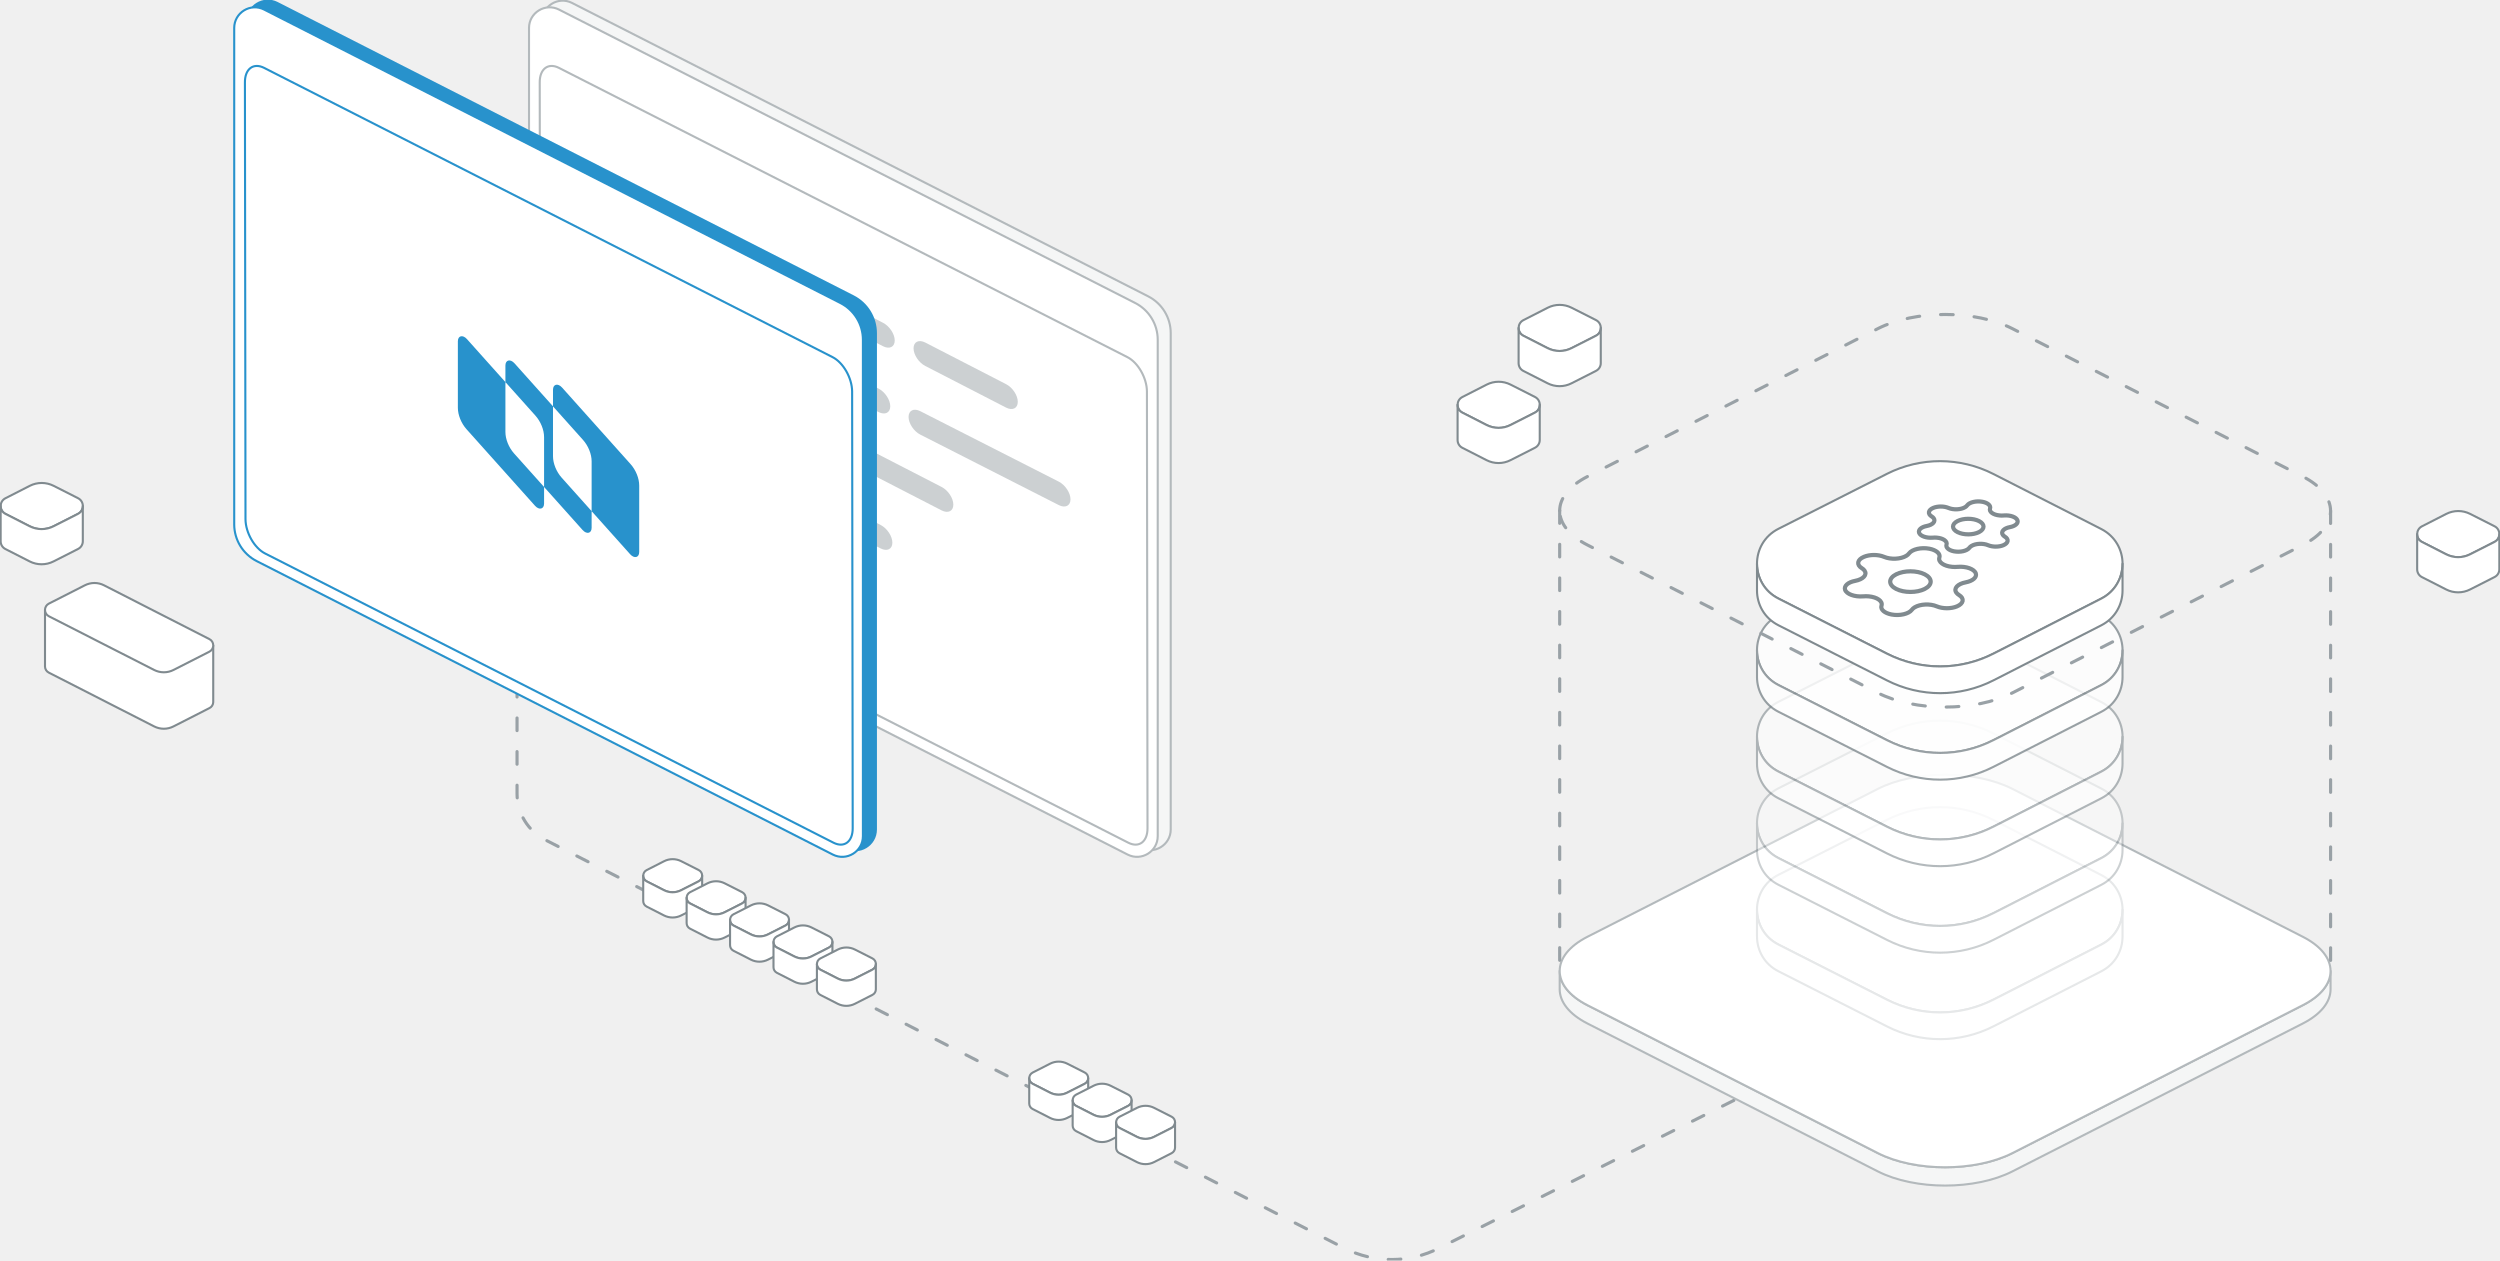
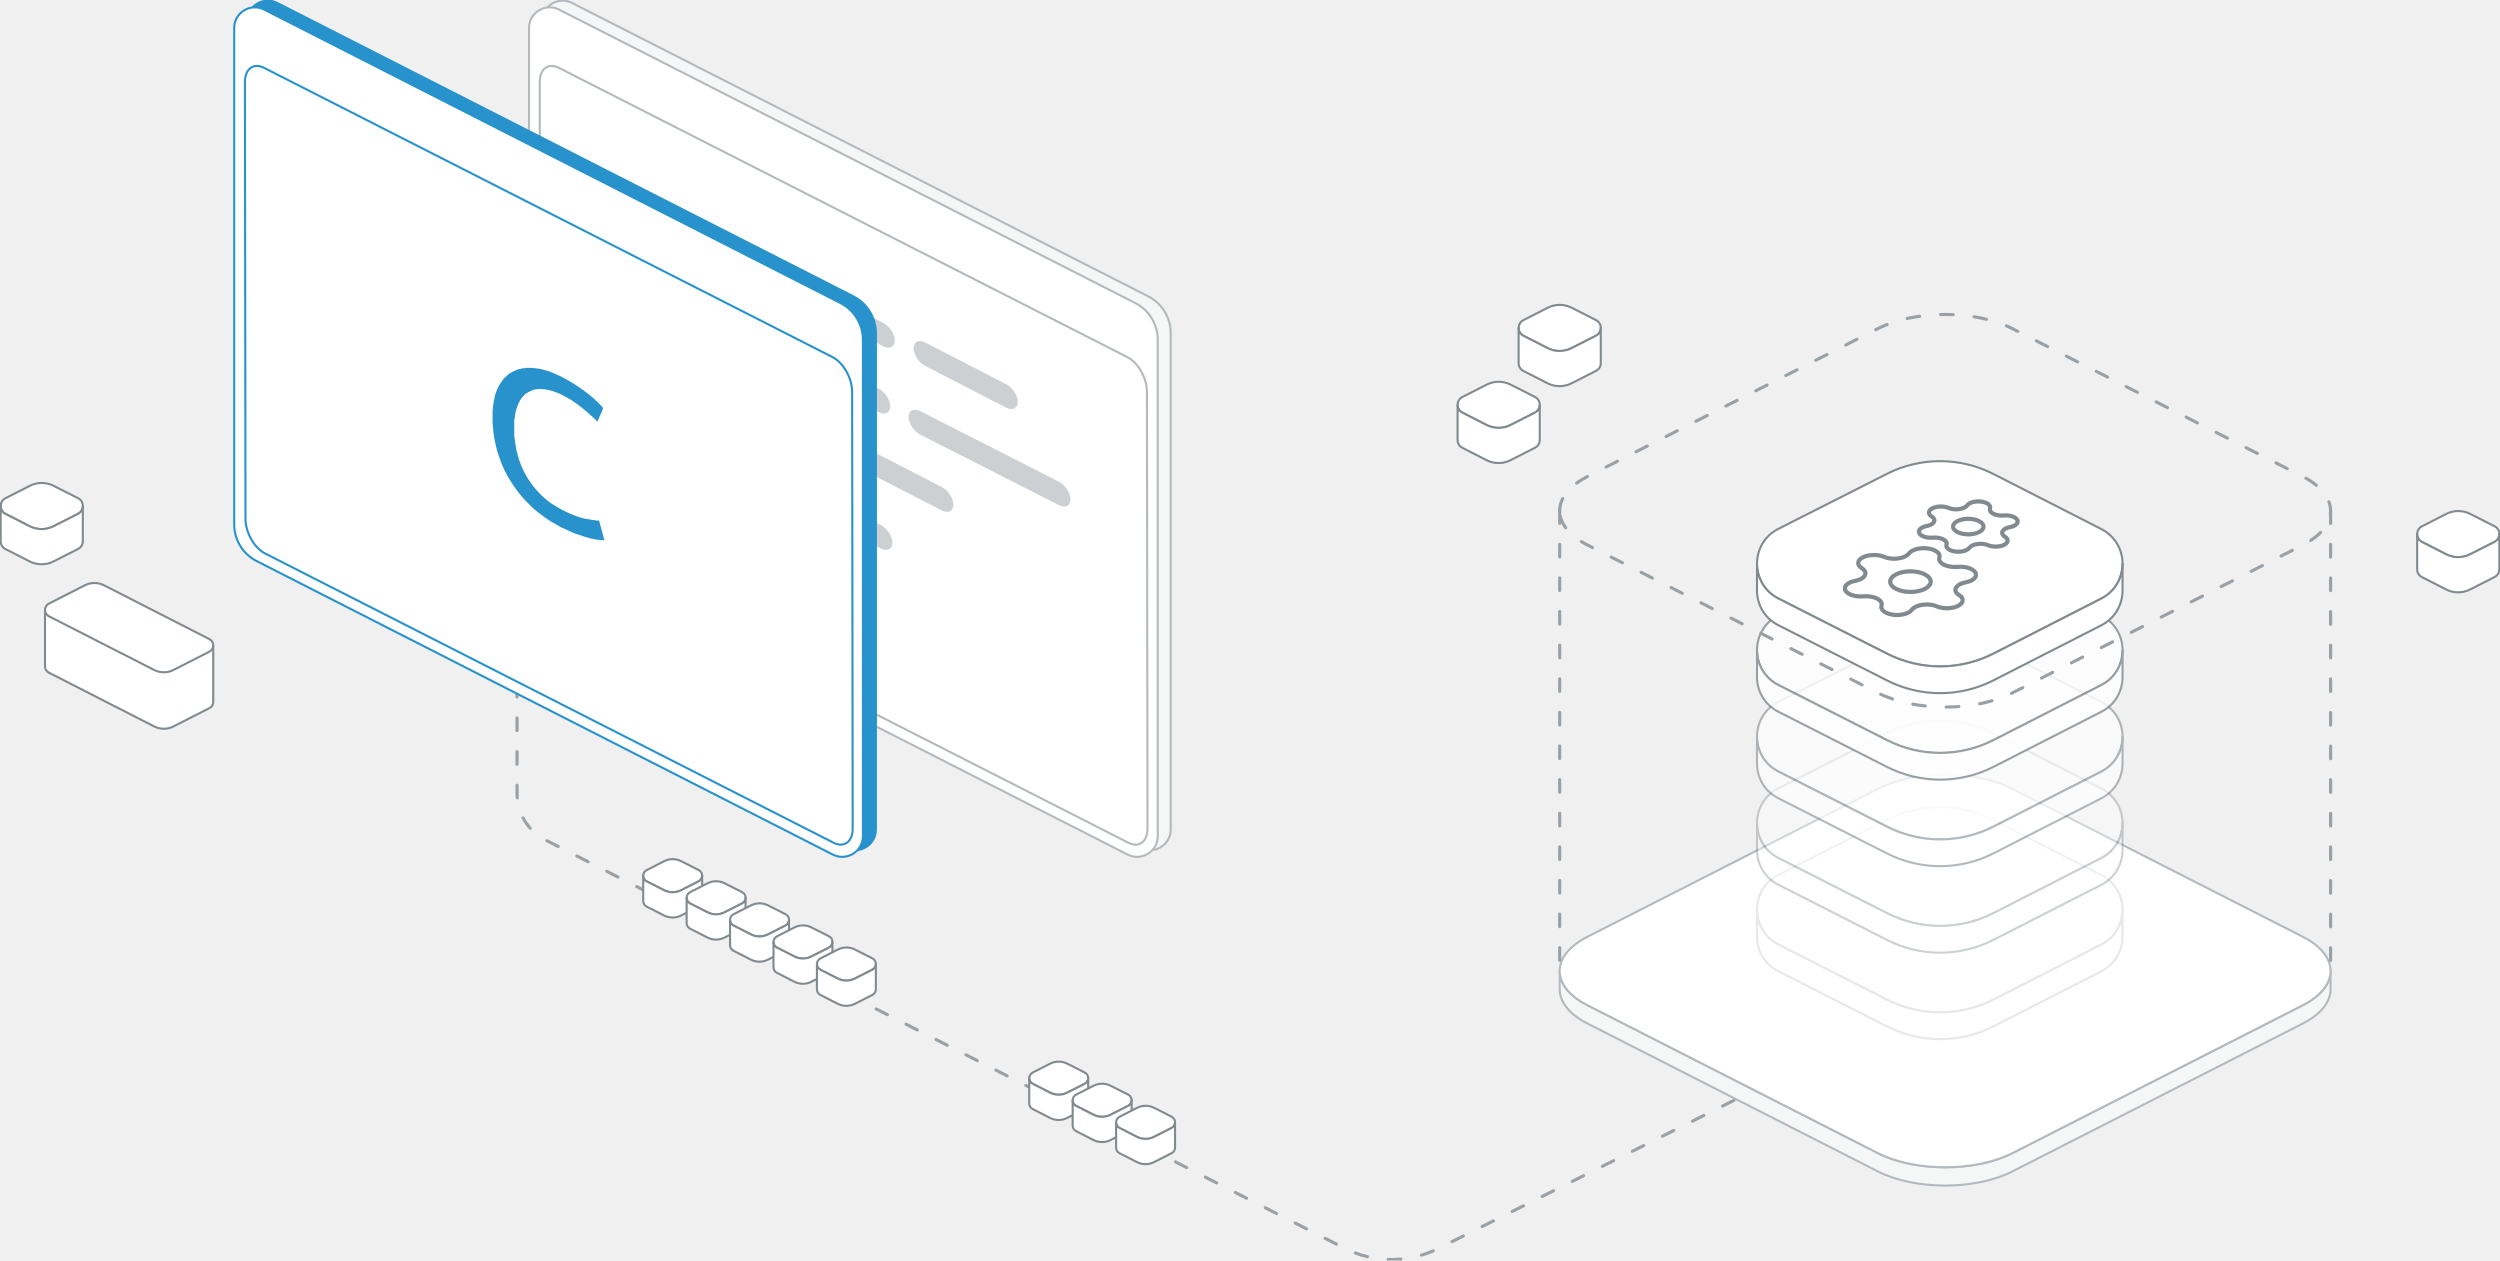
<svg xmlns="http://www.w3.org/2000/svg" width="595" height="300" viewBox="0 0 595 300" fill="none">
  <g clip-path="url(#clip0_1005_112043)">
    <path d="M412.653 261.898L342.506 297.05C335.439 300.668 327.06 300.68 319.981 297.074L129.812 199.907C125.666 197.798 123.055 193.536 123.055 188.885V106.099" stroke="#99A1A6" stroke-width="0.75" stroke-linecap="round" stroke-linejoin="round" stroke-dasharray="3 5 3 5" />
    <path d="M136.141 0.699L273.261 70.526C276.553 72.203 278.632 75.586 278.632 79.285V197.427C278.626 201.095 274.746 203.47 271.472 201.806L134.365 131.966C131.073 130.29 129 126.907 129 123.208V5.078C129 1.41 132.88 -0.965 136.147 0.699H136.141Z" fill="#F5F6F6" stroke="#B3B9BC" stroke-width="0.5" stroke-linecap="round" stroke-linejoin="round" />
    <path d="M133.047 2.282L270.167 72.11C273.459 73.786 275.538 77.17 275.538 80.868V199.01C275.532 202.678 271.652 205.054 268.379 203.39L131.271 133.55C127.979 131.874 125.906 128.49 125.906 124.791V6.662C125.906 2.994 129.786 0.619 133.053 2.282H133.047Z" fill="white" stroke="#B3B9BC" stroke-width="0.5" stroke-linecap="round" stroke-linejoin="round" />
    <path d="M268.545 200.569L133.251 131.725C130.708 130.432 128.622 126.783 128.591 123.573L128.455 19.614C128.431 16.41 130.466 14.857 133.016 16.15L268.31 84.994C270.853 86.287 272.939 89.936 272.97 93.147L273.106 197.105C273.131 200.309 271.095 201.862 268.545 200.569Z" fill="white" stroke="#B3B9BC" stroke-width="0.5" stroke-linecap="round" stroke-linejoin="round" />
    <path d="M180.304 67.013L161.078 57.11C159.537 56.325 158.287 54.438 158.287 52.898C158.287 51.358 159.537 50.745 161.078 51.531L180.304 61.434C181.845 62.219 183.095 64.106 183.095 65.646C183.095 67.186 181.845 67.799 180.304 67.013Z" fill="#CCD0D2" />
    <path d="M210.156 82.402L190.929 72.499C189.389 71.714 188.139 69.827 188.139 68.287C188.139 66.747 189.389 66.135 190.929 66.92L210.156 76.823C211.696 77.609 212.946 79.495 212.946 81.035C212.946 82.576 211.696 83.188 210.156 82.402Z" fill="#CCD0D2" />
    <path d="M239.443 97.006L220.217 87.103C218.676 86.318 217.426 84.431 217.426 82.891C217.426 81.351 218.676 80.739 220.217 81.524L239.443 91.427C240.983 92.213 242.233 94.099 242.233 95.639C242.233 97.179 240.983 97.792 239.443 97.006Z" fill="#CCD0D2" />
    <path d="M180.304 115.921L161.078 106.018C159.537 105.233 158.287 103.346 158.287 101.806C158.287 100.266 159.537 99.654 161.078 100.439L180.304 110.342C181.845 111.128 183.095 113.014 183.095 114.554C183.095 116.095 181.845 116.707 180.304 115.921Z" fill="#CCD0D2" />
    <path d="M209.591 130.525L190.365 120.622C188.824 119.837 187.574 117.95 187.574 116.41C187.574 114.87 188.824 114.257 190.365 115.043L209.591 124.946C211.132 125.731 212.382 127.618 212.382 129.158C212.382 130.698 211.132 131.311 209.591 130.525Z" fill="#CCD0D2" />
    <path d="M179.804 83.46L160.578 73.557C159.037 72.772 157.787 70.885 157.787 69.345C157.787 67.805 159.037 67.192 160.578 67.978L179.804 77.881C181.345 78.666 182.595 80.553 182.595 82.093C182.595 83.633 181.345 84.246 179.804 83.46Z" fill="#CCD0D2" />
    <path d="M209.091 98.064L189.865 88.161C188.324 87.376 187.074 85.489 187.074 83.949C187.074 82.409 188.324 81.796 189.865 82.582L209.091 92.485C210.632 93.27 211.882 95.157 211.882 96.697C211.882 98.237 210.632 98.85 209.091 98.064Z" fill="#CCD0D2" />
    <path d="M224.103 121.476L204.877 111.573C203.336 110.787 202.086 108.901 202.086 107.361C202.086 105.821 203.336 105.208 204.877 105.994L224.103 115.897C225.644 116.682 226.894 118.569 226.894 120.109C226.894 121.649 225.644 122.261 224.103 121.476Z" fill="#CCD0D2" />
    <path d="M194.035 138.17L161.078 121.402C159.537 120.616 158.287 118.73 158.287 117.189C158.287 115.649 159.537 115.037 161.078 115.822L194.035 132.591C195.576 133.377 196.826 135.263 196.826 136.803C196.826 138.344 195.576 138.956 194.035 138.17Z" fill="#CCD0D2" />
    <path d="M150.992 51.976L147.799 50.349C147.168 50.028 146.66 49.261 146.66 48.63V45.438C146.66 44.807 147.174 44.56 147.799 44.875L150.992 46.502C151.623 46.824 152.13 47.591 152.13 48.222V51.413C152.13 52.044 151.617 52.292 150.992 51.976Z" fill="#CCD0D2" />
    <path d="M150.992 67.947L147.799 66.32C147.168 65.999 146.66 65.232 146.66 64.601V61.409C146.66 60.778 147.174 60.531 147.799 60.846L150.992 62.473C151.623 62.795 152.13 63.562 152.13 64.192V67.384C152.13 68.015 151.617 68.263 150.992 67.947Z" fill="#CCD0D2" />
    <path d="M150.992 84.141L147.799 82.514C147.168 82.192 146.66 81.425 146.66 80.794V77.603C146.66 76.972 147.174 76.724 147.799 77.04L150.992 78.666C151.623 78.988 152.13 79.755 152.13 80.386V83.578C152.13 84.209 151.617 84.456 150.992 84.141Z" fill="#CCD0D2" />
    <path d="M150.992 116.274L147.799 114.647C147.168 114.325 146.66 113.558 146.66 112.928V109.736C146.66 109.105 147.174 108.858 147.799 109.173L150.992 110.8C151.623 111.121 152.13 111.888 152.13 112.519V115.711C152.13 116.342 151.617 116.589 150.992 116.274Z" fill="#CCD0D2" />
    <path d="M251.986 120.208L219.029 103.439C217.488 102.654 216.238 100.767 216.238 99.227C216.238 97.687 217.488 97.074 219.029 97.86L251.986 114.629C253.527 115.414 254.777 117.301 254.777 118.841C254.777 120.381 253.527 120.993 251.986 120.208Z" fill="#CCD0D2" />
    <path d="M194.035 105.963L161.078 89.194C159.537 88.409 158.287 86.522 158.287 84.982C158.287 83.442 159.537 82.829 161.078 83.615L194.035 100.384C195.576 101.169 196.826 103.056 196.826 104.596C196.826 106.136 195.576 106.748 194.035 105.963Z" fill="#CCD0D2" />
    <path d="M150.992 100.192L147.799 98.565C147.168 98.243 146.66 97.476 146.66 96.845V93.654C146.66 93.023 147.174 92.775 147.799 93.091L150.992 94.718C151.623 95.039 152.13 95.806 152.13 96.437V99.629C152.13 100.26 151.617 100.507 150.992 100.192Z" fill="#CCD0D2" />
    <path d="M65.971 0.699L203.091 70.526C206.383 72.203 208.462 75.586 208.462 79.285V197.427C208.456 201.095 204.576 203.47 201.302 201.806L64.195 131.966C60.903 130.29 58.83 126.907 58.83 123.208V5.078C58.83 1.41 62.71 -0.965 65.977 0.699H65.971Z" fill="#2892CC" stroke="#2892CC" stroke-width="0.5" stroke-linecap="round" stroke-linejoin="round" />
    <path d="M62.883 2.282L200.003 72.11C203.295 73.786 205.374 77.17 205.374 80.868V199.01C205.368 202.678 201.488 205.054 198.214 203.39L61.107 133.55C57.815 131.874 55.742 128.49 55.742 124.791V6.662C55.742 2.994 59.622 0.619 62.889 2.282H62.883Z" fill="white" stroke="#2892CC" stroke-width="0.5" stroke-linecap="round" stroke-linejoin="round" />
    <path d="M198.381 200.569L63.087 131.725C60.544 130.432 58.458 126.783 58.427 123.573L58.291 19.614C58.267 16.41 60.302 14.857 62.852 16.15L198.146 84.994C200.689 86.287 202.775 89.936 202.806 93.147L202.942 197.105C202.966 200.309 200.931 201.862 198.381 200.569Z" fill="white" stroke="#2892CC" stroke-width="0.5" stroke-linecap="round" stroke-linejoin="round" />
    <path d="M153.084 208.425C153.084 208.957 153.356 209.482 153.901 209.761L157.168 211.425L158.041 211.87C159.328 212.526 160.844 212.526 162.131 211.87L163.016 211.418L166.295 209.754C166.84 209.476 167.118 208.95 167.118 208.418C167.118 207.886 166.846 207.355 166.295 207.076L162.131 204.967C160.844 204.317 159.328 204.317 158.047 204.973L153.907 207.082C153.362 207.361 153.09 207.893 153.09 208.418L153.084 208.425Z" fill="white" stroke="#808A8F" stroke-width="0.5" stroke-linecap="round" stroke-linejoin="round" />
    <path d="M153.084 208.425V214.431C153.084 214.963 153.357 215.488 153.901 215.767L158.035 217.876C159.322 218.532 160.838 218.532 162.125 217.876L166.289 215.761C166.834 215.482 167.112 214.956 167.112 214.424V208.418C167.112 208.944 166.834 209.476 166.289 209.754L163.01 211.418L162.125 211.87C160.838 212.526 159.322 212.526 158.035 211.87L157.162 211.425L153.895 209.761C153.35 209.482 153.078 208.95 153.078 208.425H153.084Z" fill="white" stroke="#808A8F" stroke-width="0.5" stroke-linecap="round" stroke-linejoin="round" />
    <path d="M163.418 213.682C163.418 214.214 163.69 214.74 164.235 215.018L167.502 216.682L168.375 217.128C169.662 217.783 171.178 217.783 172.465 217.128L173.35 216.676L176.629 215.012C177.174 214.734 177.452 214.208 177.452 213.676C177.452 213.144 177.18 212.612 176.629 212.334L172.465 210.225C171.178 209.575 169.662 209.575 168.381 210.231L164.241 212.34C163.696 212.618 163.424 213.15 163.424 213.676L163.418 213.682Z" fill="white" stroke="#808A8F" stroke-width="0.5" stroke-linecap="round" stroke-linejoin="round" />
    <path d="M163.418 213.682V219.688C163.418 220.22 163.691 220.746 164.235 221.024L168.369 223.134C169.656 223.789 171.172 223.789 172.459 223.134L176.623 221.018C177.168 220.74 177.446 220.214 177.446 219.682V213.676C177.446 214.202 177.168 214.734 176.623 215.012L173.344 216.676L172.459 217.127C171.172 217.783 169.656 217.783 168.369 217.127L167.496 216.682L164.229 215.018C163.684 214.74 163.412 214.208 163.412 213.682H163.418Z" fill="white" stroke="#808A8F" stroke-width="0.5" stroke-linecap="round" stroke-linejoin="round" />
    <path d="M173.752 218.94C173.752 219.472 174.024 219.998 174.569 220.276L177.836 221.94L178.709 222.385C179.996 223.041 181.512 223.041 182.799 222.385L183.684 221.934L186.963 220.27C187.508 219.991 187.786 219.466 187.786 218.934C187.786 218.402 187.514 217.87 186.963 217.591L182.799 215.482C181.512 214.833 179.996 214.833 178.715 215.488L174.575 217.598C174.03 217.876 173.758 218.408 173.758 218.934L173.752 218.94Z" fill="white" stroke="#808A8F" stroke-width="0.5" stroke-linecap="round" stroke-linejoin="round" />
    <path d="M173.752 218.94V224.946C173.752 225.478 174.025 226.004 174.569 226.282L178.703 228.391C179.99 229.047 181.506 229.047 182.793 228.391L186.957 226.276C187.502 225.997 187.78 225.472 187.78 224.94V218.934C187.78 219.459 187.502 219.991 186.957 220.27L183.678 221.934L182.793 222.385C181.506 223.041 179.99 223.041 178.703 222.385L177.83 221.94L174.563 220.276C174.018 219.998 173.746 219.466 173.746 218.94H173.752Z" fill="white" stroke="#808A8F" stroke-width="0.5" stroke-linecap="round" stroke-linejoin="round" />
    <path d="M184.092 224.191C184.092 224.723 184.364 225.249 184.909 225.527L188.176 227.191L189.048 227.637C190.335 228.292 191.852 228.292 193.139 227.637L194.024 227.185L197.303 225.521C197.848 225.243 198.126 224.717 198.126 224.185C198.126 223.653 197.854 223.121 197.303 222.843L193.139 220.734C191.852 220.084 190.335 220.084 189.055 220.74L184.915 222.849C184.37 223.127 184.098 223.659 184.098 224.185L184.092 224.191Z" fill="white" stroke="#808A8F" stroke-width="0.5" stroke-linecap="round" stroke-linejoin="round" />
    <path d="M184.092 224.191V230.197C184.092 230.729 184.364 231.255 184.909 231.533L189.043 233.643C190.33 234.298 191.846 234.298 193.133 233.643L197.297 231.527C197.842 231.249 198.12 230.723 198.12 230.191V224.185C198.12 224.711 197.842 225.243 197.297 225.521L194.018 227.185L193.133 227.637C191.846 228.292 190.33 228.292 189.043 227.637L188.17 227.191L184.903 225.527C184.358 225.249 184.086 224.717 184.086 224.191H184.092Z" fill="white" stroke="#808A8F" stroke-width="0.5" stroke-linecap="round" stroke-linejoin="round" />
    <path d="M194.426 229.449C194.426 229.981 194.698 230.507 195.243 230.785L198.51 232.449L199.382 232.894C200.669 233.55 202.186 233.55 203.473 232.894L204.357 232.443L207.637 230.779C208.182 230.5 208.46 229.975 208.46 229.443C208.46 228.911 208.188 228.379 207.637 228.1L203.473 225.991C202.186 225.342 200.669 225.342 199.389 225.997L195.249 228.107C194.704 228.385 194.432 228.917 194.432 229.443L194.426 229.449Z" fill="white" stroke="#808A8F" stroke-width="0.5" stroke-linecap="round" stroke-linejoin="round" />
    <path d="M194.426 229.449V235.455C194.426 235.987 194.698 236.513 195.243 236.791L199.377 238.9C200.664 239.556 202.18 239.556 203.467 238.9L207.631 236.785C208.176 236.506 208.454 235.981 208.454 235.449V229.443C208.454 229.968 208.176 230.5 207.631 230.779L204.352 232.443L203.467 232.894C202.18 233.55 200.664 233.55 199.377 232.894L198.504 232.449L195.237 230.785C194.692 230.507 194.42 229.975 194.42 229.449H194.426Z" fill="white" stroke="#808A8F" stroke-width="0.5" stroke-linecap="round" stroke-linejoin="round" />
    <path d="M244.957 256.609C244.957 257.141 245.229 257.667 245.774 257.945L249.041 259.609L249.914 260.054C251.201 260.71 252.717 260.71 254.004 260.054L254.889 259.603L258.168 257.939C258.713 257.661 258.991 257.135 258.991 256.603C258.991 256.071 258.719 255.539 258.168 255.261L254.004 253.151C252.717 252.502 251.201 252.502 249.92 253.158L245.78 255.267C245.236 255.545 244.963 256.077 244.963 256.603L244.957 256.609Z" fill="white" stroke="#808A8F" stroke-width="0.5" stroke-linecap="round" stroke-linejoin="round" />
    <path d="M244.957 256.609V262.615C244.957 263.147 245.23 263.673 245.774 263.951L249.908 266.061C251.195 266.716 252.711 266.716 253.998 266.061L258.163 263.945C258.707 263.667 258.986 263.141 258.986 262.609V256.603C258.986 257.129 258.707 257.661 258.163 257.939L254.883 259.603L253.998 260.054C252.711 260.71 251.195 260.71 249.908 260.054L249.035 259.609L245.768 257.945C245.223 257.667 244.951 257.135 244.951 256.609H244.957Z" fill="white" stroke="#808A8F" stroke-width="0.5" stroke-linecap="round" stroke-linejoin="round" />
    <path d="M255.291 261.867C255.291 262.399 255.563 262.924 256.108 263.203L259.375 264.867L260.248 265.312C261.535 265.968 263.051 265.968 264.338 265.312L265.223 264.861L268.502 263.197C269.047 262.918 269.325 262.393 269.325 261.861C269.325 261.329 269.053 260.797 268.502 260.518L264.338 258.409C263.051 257.76 261.535 257.76 260.254 258.415L256.114 260.525C255.569 260.803 255.297 261.335 255.297 261.861L255.291 261.867Z" fill="white" stroke="#808A8F" stroke-width="0.5" stroke-linecap="round" stroke-linejoin="round" />
    <path d="M255.291 261.867V267.873C255.291 268.405 255.564 268.931 256.108 269.209L260.242 271.318C261.529 271.974 263.045 271.974 264.332 271.318L268.497 269.203C269.041 268.924 269.32 268.399 269.32 267.867V261.861C269.32 262.386 269.041 262.918 268.497 263.197L265.217 264.861L264.332 265.312C263.045 265.968 261.529 265.968 260.242 265.312L259.369 264.867L256.102 263.203C255.557 262.924 255.285 262.393 255.285 261.867H255.291Z" fill="white" stroke="#808A8F" stroke-width="0.5" stroke-linecap="round" stroke-linejoin="round" />
    <path d="M265.631 267.124C265.631 267.656 265.903 268.182 266.448 268.46L269.715 270.124L270.587 270.57C271.875 271.225 273.391 271.225 274.678 270.57L275.563 270.118L278.842 268.454C279.387 268.176 279.665 267.65 279.665 267.118C279.665 266.586 279.393 266.054 278.842 265.776L274.678 263.667C273.391 263.017 271.875 263.017 270.594 263.673L266.454 265.782C265.909 266.061 265.637 266.592 265.637 267.118L265.631 267.124Z" fill="white" stroke="#808A8F" stroke-width="0.5" stroke-linecap="round" stroke-linejoin="round" />
    <path d="M265.631 267.124V273.13C265.631 273.662 265.903 274.188 266.448 274.467L270.582 276.576C271.869 277.231 273.385 277.231 274.672 276.576L278.836 274.46C279.381 274.182 279.659 273.656 279.659 273.124V267.118C279.659 267.644 279.381 268.176 278.836 268.454L275.557 270.118L274.672 270.57C273.385 271.225 271.869 271.225 270.582 270.57L269.709 270.124L266.442 268.46C265.897 268.182 265.625 267.65 265.625 267.124H265.631Z" fill="white" stroke="#808A8F" stroke-width="0.5" stroke-linecap="round" stroke-linejoin="round" />
    <path d="M371.205 231.082C371.205 234.038 373.408 236.995 377.839 239.253L446.921 274.436C455.77 278.939 470.114 278.939 478.957 274.436L548.039 239.253C552.458 237.001 554.673 234.057 554.673 231.107V235.461C554.673 238.412 552.458 241.356 548.039 243.607L478.957 278.79C470.108 283.293 455.764 283.293 446.921 278.79L377.839 243.607C373.408 241.35 371.205 238.393 371.205 235.436V231.082Z" fill="#F5F6F6" stroke="#B3B9BC" stroke-width="0.5" stroke-linecap="round" stroke-linejoin="round" />
    <path d="M371.205 231.082C371.205 228.131 373.42 225.187 377.839 222.936L446.921 187.753C455.77 183.25 470.114 183.25 478.957 187.753L548.039 222.936C552.47 225.193 554.673 228.15 554.673 231.107C554.673 234.063 552.458 237.001 548.039 239.253L478.957 274.436C470.108 278.939 455.764 278.939 446.921 274.436L377.839 239.253C373.408 236.995 371.205 234.038 371.205 231.082Z" fill="white" stroke="#B3B9BC" stroke-width="0.5" stroke-linecap="round" stroke-linejoin="round" />
    <g opacity="0.2">
      <path d="M505.163 216.527C505.163 219.812 503.467 223.103 500.089 224.822L479.842 235.158L474.452 237.904C466.488 241.974 457.058 241.981 449.094 237.923L443.599 235.133L423.259 224.797C419.88 223.084 418.172 219.806 418.166 216.534C418.16 213.237 419.849 209.934 423.271 208.202L449.106 195.113C457.07 191.081 466.482 191.099 474.44 195.163L500.095 208.251C503.474 209.983 505.169 213.262 505.169 216.534L505.163 216.527Z" fill="white" stroke="#808A8F" stroke-width="0.5" stroke-linecap="round" stroke-linejoin="round" />
      <path d="M505.163 216.527V222.886C505.163 226.171 503.467 229.461 500.089 231.181L474.452 244.263C466.488 248.333 457.058 248.339 449.094 244.282L423.259 231.156C419.88 229.443 418.172 226.164 418.166 222.892V216.534C418.178 219.812 419.88 223.09 423.259 224.797L443.599 235.133L449.094 237.923C457.058 241.981 466.488 241.974 474.452 237.904L479.842 235.158L500.089 224.822C503.467 223.103 505.163 219.812 505.163 216.527Z" fill="white" stroke="#808A8F" stroke-width="0.5" stroke-linecap="round" stroke-linejoin="round" />
    </g>
    <g opacity="0.4">
      <path d="M505.163 195.942C505.163 199.227 503.467 202.517 500.089 204.237L479.842 214.573L474.452 217.319C466.488 221.389 457.058 221.395 449.094 217.338L443.599 214.548L423.259 204.212C419.88 202.499 418.172 199.221 418.166 195.948C418.16 192.652 419.849 189.349 423.271 187.617L449.106 174.528C457.07 170.495 466.482 170.514 474.44 174.578L500.095 187.666C503.474 189.398 505.169 192.676 505.169 195.948L505.163 195.942Z" fill="white" stroke="#808A8F" stroke-width="0.5" stroke-linecap="round" stroke-linejoin="round" />
      <path d="M505.163 195.942V202.301C505.163 205.585 503.467 208.876 500.089 210.596L474.452 223.678C466.488 227.748 457.058 227.754 449.094 223.696L423.259 210.571C419.88 208.858 418.172 205.579 418.166 202.307V195.949C418.178 199.227 419.88 202.505 423.259 204.212L443.599 214.548L449.094 217.338C457.058 221.395 466.488 221.389 474.452 217.319L479.842 214.573L500.089 204.237C503.467 202.517 505.163 199.227 505.163 195.942Z" fill="white" stroke="#808A8F" stroke-width="0.5" stroke-linecap="round" stroke-linejoin="round" />
    </g>
    <g opacity="0.6">
      <path d="M505.163 175.357C505.163 178.642 503.467 181.932 500.089 183.652L479.842 193.988L474.452 196.734C466.488 200.804 457.058 200.81 449.094 196.753L443.599 193.963L423.259 183.627C419.88 181.914 418.172 178.635 418.166 175.363C418.16 172.067 419.849 168.763 423.271 167.032L449.106 153.943C457.07 149.91 466.482 149.929 474.44 153.993L500.095 167.081C503.474 168.813 505.169 172.091 505.169 175.363L505.163 175.357Z" fill="white" stroke="#808A8F" stroke-width="0.5" stroke-linecap="round" stroke-linejoin="round" />
      <path d="M505.163 175.357V181.716C505.163 185 503.467 188.291 500.089 190.01L474.452 203.093C466.488 207.163 457.058 207.169 449.094 203.111L423.259 189.986C419.88 188.272 418.172 184.994 418.166 181.722V175.363C418.178 178.642 419.88 181.92 423.259 183.627L443.599 193.963L449.094 196.753C457.058 200.81 466.488 200.804 474.452 196.734L479.842 193.988L500.089 183.652C503.467 181.932 505.163 178.642 505.163 175.357Z" fill="white" stroke="#808A8F" stroke-width="0.5" stroke-linecap="round" stroke-linejoin="round" />
    </g>
    <g opacity="0.8">
      <path d="M505.163 154.766C505.163 158.05 503.467 161.341 500.089 163.061L479.842 173.396L474.452 176.143C466.488 180.213 457.058 180.219 449.094 176.161L443.599 173.372L423.259 163.036C419.88 161.322 418.172 158.044 418.166 154.772C418.16 151.475 419.849 148.172 423.271 146.44L449.106 133.352C457.07 129.319 466.482 129.338 474.44 133.401L500.095 146.49C503.474 148.222 505.169 151.5 505.169 154.772L505.163 154.766Z" fill="white" stroke="#808A8F" stroke-width="0.5" stroke-linecap="round" stroke-linejoin="round" />
      <path d="M505.163 154.766V161.124C505.163 164.409 503.467 167.7 500.089 169.419L474.452 182.501C466.488 186.571 457.058 186.578 449.094 182.52L423.259 169.394C419.88 167.681 418.172 164.403 418.166 161.131V154.772C418.178 158.05 419.88 161.329 423.259 163.036L443.599 173.372L449.094 176.161C457.058 180.219 466.488 180.213 474.452 176.143L479.842 173.396L500.089 163.061C503.467 161.341 505.163 158.05 505.163 154.766Z" fill="white" stroke="#808A8F" stroke-width="0.5" stroke-linecap="round" stroke-linejoin="round" />
    </g>
    <path d="M505.163 134.181C505.163 137.465 503.467 140.756 500.089 142.475L479.842 152.811L474.452 155.558C466.488 159.628 457.058 159.634 449.094 155.576L443.599 152.787L423.259 142.451C419.88 140.737 418.172 137.459 418.166 134.187C418.16 130.89 419.849 127.587 423.271 125.855L449.106 112.767C457.07 108.734 466.482 108.752 474.44 112.816L500.095 125.905C503.474 127.637 505.169 130.915 505.169 134.187L505.163 134.181Z" fill="white" stroke="#808A8F" stroke-width="0.5" stroke-linecap="round" stroke-linejoin="round" />
    <path d="M505.163 134.181V140.539C505.163 143.824 503.467 147.114 500.089 148.834L474.452 161.916C466.488 165.986 457.058 165.992 449.094 161.935L423.259 148.809C419.88 147.096 418.172 143.818 418.166 140.546V134.187C418.178 137.465 419.88 140.743 423.259 142.451L443.599 152.787L449.094 155.576C457.058 159.634 466.488 159.628 474.452 155.558L479.842 152.811L500.089 142.475C503.467 140.756 505.163 137.465 505.163 134.181Z" fill="white" stroke="#808A8F" stroke-width="0.5" stroke-linecap="round" stroke-linejoin="round" />
    <path d="M443.109 135.226C441.785 134.41 442.014 133.203 443.611 132.529C445.003 131.942 447.008 131.942 448.4 132.529C449.991 133.21 452.361 133.098 453.697 132.288C453.976 132.115 454.198 131.923 454.347 131.713C455.077 130.723 457.243 130.222 459.186 130.593C460.863 130.915 461.865 131.793 461.574 132.696C461.216 133.735 462.583 134.731 464.625 134.911C465.052 134.948 465.491 134.948 465.925 134.911C467.973 134.737 469.91 135.443 470.244 136.488C470.535 137.391 469.538 138.269 467.855 138.591C465.906 138.956 464.897 140.051 465.609 141.047C465.758 141.257 465.98 141.449 466.259 141.622C467.583 142.438 467.354 143.644 465.758 144.319C464.365 144.906 462.36 144.906 460.968 144.319C459.378 143.638 457.008 143.743 455.671 144.554C455.393 144.727 455.17 144.919 455.021 145.129C454.291 146.119 452.125 146.62 450.182 146.249C448.505 145.927 447.503 145.049 447.794 144.145C448.153 143.106 446.785 142.11 444.743 141.931C444.316 141.894 443.877 141.894 443.444 141.931C441.395 142.104 439.465 141.393 439.124 140.354C438.834 139.451 439.83 138.572 441.507 138.251C443.456 137.886 444.465 136.791 443.753 135.795C443.605 135.585 443.382 135.393 443.103 135.22" stroke="#808A8F" stroke-linecap="round" stroke-linejoin="round" />
    <path d="M451.278 136.692C453.159 135.733 456.21 135.733 458.091 136.692C459.972 137.651 459.972 139.203 458.091 140.162C456.21 141.121 453.159 141.121 451.278 140.162C449.397 139.203 449.397 137.651 451.278 136.692Z" stroke="#808A8F" stroke-linecap="round" stroke-linejoin="round" />
    <path d="M459.731 122.911C458.735 122.299 458.902 121.389 460.109 120.882C461.155 120.443 462.671 120.443 463.716 120.882C464.917 121.395 466.699 121.315 467.701 120.703C467.912 120.573 468.079 120.431 468.19 120.27C468.741 119.527 470.368 119.15 471.835 119.428C473.097 119.67 473.852 120.332 473.63 121.012C473.357 121.797 474.391 122.546 475.931 122.682C476.253 122.713 476.587 122.713 476.909 122.682C478.45 122.552 479.91 123.084 480.164 123.87C480.387 124.55 479.632 125.212 478.37 125.453C476.903 125.725 476.142 126.554 476.68 127.303C476.792 127.457 476.959 127.606 477.169 127.736C478.165 128.348 477.998 129.257 476.792 129.764C475.746 130.204 474.23 130.204 473.184 129.764C471.984 129.251 470.201 129.331 469.199 129.944C468.989 130.074 468.821 130.216 468.71 130.377C468.159 131.119 466.532 131.496 465.065 131.218C463.803 130.977 463.048 130.315 463.271 129.634C463.543 128.849 462.51 128.1 460.969 127.964C460.647 127.933 460.313 127.933 459.991 127.964C458.45 128.094 456.99 127.562 456.736 126.777C456.52 126.096 457.269 125.435 458.531 125.193C459.997 124.921 460.759 124.092 460.22 123.344C460.109 123.189 459.942 123.041 459.731 122.911Z" stroke="#808A8F" stroke-linecap="round" stroke-linejoin="round" />
    <path d="M465.883 124.018C467.3 123.294 469.596 123.294 471.013 124.018C472.43 124.742 472.43 125.911 471.013 126.634C469.596 127.358 467.3 127.358 465.883 126.634C464.466 125.911 464.466 124.742 465.883 124.018Z" stroke="#808A8F" stroke-linecap="round" stroke-linejoin="round" />
    <path d="M371.205 121.55C371.205 118.6 373.42 115.655 377.839 113.404L446.921 78.221C455.77 73.718 470.114 73.718 478.957 78.221L548.039 113.404C552.47 115.662 554.673 118.618 554.673 121.575C554.673 124.531 552.458 127.47 548.039 129.721L478.957 164.904C470.108 169.407 455.764 169.407 446.921 164.904L377.839 129.721C373.408 127.463 371.205 124.507 371.205 121.55Z" stroke="#99A1A6" stroke-width="0.75" stroke-linecap="round" stroke-linejoin="round" stroke-dasharray="3 5 3 5" />
    <path d="M554.68 121.575V232.053" stroke="#99A1A6" stroke-width="0.75" stroke-linecap="round" stroke-linejoin="round" stroke-dasharray="3 5 3 5" />
    <path d="M371.205 121.55V231.082" stroke="#99A1A6" stroke-width="0.75" stroke-linecap="round" stroke-linejoin="round" stroke-dasharray="3 5 3 5" />
-     <path d="M131.613 92.763C131.613 91.415 132.782 91.13 133.772 92.237L150.071 110.453C151.334 111.864 152.132 113.843 152.132 115.563V131.379C152.132 132.727 150.962 133.012 149.972 131.905L140.808 121.661V109.798C140.808 108.078 140.01 106.099 138.747 104.689L131.613 96.716V92.769V92.763ZM108.971 81.227C108.971 79.879 110.14 79.594 111.13 80.701L120.289 90.938V102.808C120.289 104.528 121.087 106.507 122.349 107.917L129.49 115.897V119.843C129.49 121.191 128.321 121.476 127.33 120.369L111.031 102.153C109.769 100.742 108.971 98.763 108.971 97.043V81.227ZM120.289 86.992C120.289 85.644 121.458 85.359 122.448 86.466L131.613 96.703V108.573C131.613 110.293 132.411 112.272 133.673 113.682L140.808 121.655V125.608C140.808 126.956 139.638 127.241 138.648 126.134L129.49 115.897V104.027C129.49 102.307 128.692 100.328 127.429 98.918L120.289 90.938V86.992Z" fill="#2892CC" />
+     <g transform="matrix(0.04959 0.02523 0 0.04959 117.186 81.226)">
+       <path transform="matrix(1 0 0 -1 0 726)" d="M316 724 c-1 0 -7 -1 -15 -1 -14 -1 -26 -2 -34 -4 -2 -1 -7 -2 -10 -2 -3 0 -6 -1 -7 -2 -1 0 -3 -1 -5 -1 -3 -1 -8 -2 -11 -3 -4 -1 -9 -2 -10 -3 -4 -1 -10 -3 -13 -5 -2 0 -6 -2 -8 -3 -6 -2 -11 -4 -13 -5 -1 -1 -2 -1 -3 -2 -1 0 -2 -1 -3 -1 -1 -1 -2 -1 -3 -2 -1 0 -2 -1 -3 -1 -1 -1 -2 -1 -2 -1 -1 -1 -2 -1 -3 -1 -3 -1 -12 -7 -18 -11 -3 -2 -6 -4 -7 -4 0 0 -2 -1 -4 -3 -2 -2 -4 -3 -5 -3 -1 0 -1 0 -1 -1 0 -1 -1 -2 -3 -3 -2 0 -4 -2 -5 -3 -1 -1 -5 -4 -9 -7 -9 -8 -31 -29 -39 -39 -9 -11 -16 -21 -16 -22 0 0 -1 -2 -3 -4 -1 -2 -3 -4 -3 -5 -1 -1 -2 -3 -3 -4 -1 -2 -2 -4 -3 -5 -1 -2 -2 -4 -3 -5 -1 -2 -6 -11 -10 -20 -4 -9 -9 -18 -10 -19 0 -2 -1 -4 -1 -5 0 -1 0 -2 -1 -2 0 -1 -1 -3 -2 -4 0 -2 -2 -6 -3 -9 -1 -3 -3 -7 -3 -8 0 -2 -1 -5 -2 -6 -1 -2 -2 -8 -6 -20 0 -3 -2 -9 -2 -13 -1 -4 -2 -10 -3 -13 -1 -3 -2 -9 -2 -12 0 -4 -1 -9 -1 -10 -1 -2 -1 -8 -2 -14 0 -7 -1 -13 -1 -14 -1 -1 -1 -5 -1 -7 0 -13 0 -54 0 -59 1 -3 1 -12 2 -19 1 -14 2 -24 4 -36 1 -3 1 -8 2 -11 0 -4 1 -8 2 -9 0 -2 1 -4 1 -6 0 -1 1 -5 2 -8 0 -3 2 -8 3 -11 0 -3 2 -7 2 -8 1 -2 2 -5 2 -7 0 -2 2 -6 3 -9 1 -3 2 -6 3 -7 0 -2 1 -4 2 -6 1 -2 2 -5 3 -7 4 -10 10 -23 11 -25 0 -1 2 -4 3 -6 2 -3 4 -7 5 -9 2 -2 3 -4 3 -5 0 0 1 -3 3 -5 2 -2 3 -4 3 -5 0 0 1 -2 3 -4 2 -2 3 -4 3 -5 0 0 1 -2 2 -3 1 -1 3 -3 5 -5 1 -3 3 -5 4 -6 1 -1 4 -5 7 -8 10 -12 25 -26 38 -36 2 -2 5 -5 6 -5 1 -1 2 -2 3 -2 0 0 3 -2 6 -4 6 -5 8 -6 12 -8 1 -1 3 -2 5 -3 1 -1 3 -2 4 -3 1 0 2 -1 3 -1 2 -1 22 -11 26 -13 2 -1 5 -2 6 -3 2 0 4 -1 5 -1 1 0 2 -1 3 -2 2 0 3 -1 4 -1 1 0 3 -1 5 -1 3 -2 7 -3 20 -6 2 -1 8 -2 12 -3 4 -1 11 -3 15 -3 4 -1 8 -2 10 -2 2 0 6 -1 8 -1 2 -1 13 -2 24 -2 11 -1 23 -1 28 -2 5 0 10 0 12 1 2 0 12 1 23 1 11 1 21 1 23 1 1 1 5 1 9 1 8 1 27 4 34 6 4 0 8 1 9 1 1 0 5 1 9 2 22 5 30 7 34 8 1 1 4 2 6 2 2 0 5 1 7 2 9 3 12 4 14 6 2 0 4 1 5 1 1 0 2 1 3 2 2 0 3 1 4 1 1 0 2 1 3 2 1 0 2 1 3 1 1 0 2 1 3 2 1 0 2 1 3 1 5 0 8 7 5 10 -1 0 -2 2 -2 3 0 1 -1 4 -1 6 -1 2 -3 6 -3 10 -1 3 -3 7 -4 9 0 2 -1 4 -1 5 0 1 -1 3 -1 5 -1 2 -3 8 -5 14 -5 17 -7 21 -7 22 -1 0 -5 -2 -17 -8 -2 0 -4 -1 -5 -1 -1 0 -2 -1 -3 -2 -2 0 -3 -1 -4 -1 -2 0 -3 -1 -4 -2 -2 0 -3 -1 -4 -1 -1 0 -3 -1 -5 -1 -1 -1 -7 -3 -13 -5 -6 -2 -12 -4 -14 -5 -5 -1 -12 -3 -18 -4 -3 -1 -6 -1 -8 -2 -5 -1 -17 -3 -30 -4 -6 0 -14 -1 -16 -2 -14 -2 -69 0 -85 3 -4 1 -8 2 -9 2 -5 1 -15 4 -19 5 -14 5 -18 7 -27 11 -13 7 -18 9 -29 17 -6 4 -6 4 -18 15 -13 11 -28 28 -39 48 -2 3 -4 6 -5 8 0 1 -1 2 -2 3 0 1 -1 2 -1 3 -1 1 -1 2 -2 3 0 1 -1 3 -1 5 -1 1 -3 4 -4 7 0 2 -2 5 -3 6 0 2 -1 4 -1 5 0 1 -1 2 -1 4 -2 2 -3 7 -6 19 -1 3 -3 8 -4 10 0 3 -1 6 -1 7 0 1 -1 5 -1 8 -2 7 -4 18 -5 28 -1 10 -2 16 -3 17 0 1 0 18 0 38 0 21 0 38 0 40 0 1 0 3 1 5 1 2 1 8 2 14 1 11 3 24 5 31 1 3 2 7 3 11 1 3 2 9 4 13 1 4 2 9 3 11 3 10 14 35 21 46 1 2 2 4 3 5 0 1 2 3 3 5 2 2 3 4 3 4 0 6 45 52 50 52 0 0 1 1 1 2 1 0 1 1 2 1 1 0 3 1 5 3 2 1 5 3 6 4 1 0 5 2 8 4 6 4 15 8 24 11 2 1 6 3 7 3 1 1 4 2 6 2 1 0 4 1 6 2 7 2 26 7 36 7 3 1 8 1 10 2 13 2 66 0 76 -3 1 -1 5 -1 9 -2 6 -1 8 -1 22 -5 10 -2 31 -9 41 -13 3 -1 6 -2 8 -3 1 0 2 -1 3 -2 2 0 3 -1 4 -1 1 0 4 -1 8 -3 3 -2 6 -3 7 -3 1 -1 3 -2 6 -3 6 -4 7 -3 9 4 0 2 2 6 3 9 1 3 3 7 3 9 1 4 3 9 4 11 1 2 2 4 2 5 1 4 3 9 5 14 1 4 3 9 4 13 0 1 1 4 2 5 2 4 1 7 -3 10 -4 2 -6 3 -10 5 -1 1 -2 1 -3 2 -1 0 -2 1 -3 1 -1 1 -2 1 -3 2 -1 0 -3 1 -5 2 -5 2 -9 3 -14 6 -10 3 -17 6 -24 8 -3 1 -7 2 -8 2 -2 1 -6 1 -8 2 -2 1 -7 2 -10 3 -2 0 -6 1 -7 1 -2 0 -4 1 -6 1 -1 1 -5 2 -8 2 -4 1 -9 1 -12 2 -14 2 -23 3 -38 4 -25 2 -51 2 -52 1z" fill="#2892CC" />
+     </g>
    <path d="M0.154 120.443C0.154 121.179 0.538 121.921 1.293 122.305L5.847 124.63L7.06 125.249C8.848 126.164 10.971 126.164 12.759 125.249L13.997 124.624L18.57 122.299C19.331 121.915 19.715 121.179 19.715 120.443C19.715 119.701 19.337 118.958 18.57 118.569L12.759 115.624C10.971 114.721 8.855 114.721 7.066 115.637L1.299 118.581C0.538 118.971 0.16 119.707 0.16 120.443H0.154Z" fill="white" stroke="#808A8F" stroke-width="0.5" stroke-linecap="round" stroke-linejoin="round" />
    <path d="M0.155 120.443V128.812C0.155 129.548 0.538 130.29 1.293 130.674L7.054 133.612C8.843 134.527 10.965 134.527 12.753 133.612L18.564 130.661C19.325 130.278 19.709 129.542 19.709 128.806V120.437C19.709 121.173 19.325 121.909 18.564 122.292L13.991 124.618L12.753 125.243C10.965 126.158 8.843 126.152 7.054 125.243L5.841 124.624L1.287 122.299C0.526 121.909 0.148 121.173 0.148 120.437L0.155 120.443Z" fill="white" stroke="#808A8F" stroke-width="0.5" stroke-linecap="round" stroke-linejoin="round" />
    <path d="M346.904 96.351C346.904 97.087 347.288 97.829 348.043 98.212L352.597 100.538L353.81 101.157C355.598 102.072 357.721 102.072 359.509 101.157L360.747 100.532L365.32 98.206C366.081 97.823 366.465 97.087 366.465 96.351C366.465 95.608 366.087 94.866 365.32 94.476L359.509 91.532C357.721 90.629 355.605 90.629 353.816 91.544L348.049 94.489C347.288 94.879 346.91 95.615 346.91 96.351H346.904Z" fill="white" stroke="#808A8F" stroke-width="0.5" stroke-linecap="round" stroke-linejoin="round" />
    <path d="M346.905 96.351V104.72C346.905 105.456 347.288 106.198 348.043 106.581L353.804 109.519C355.593 110.435 357.715 110.435 359.503 109.519L365.314 106.569C366.075 106.185 366.459 105.449 366.459 104.713V96.344C366.459 97.081 366.075 97.817 365.314 98.2L360.741 100.526L359.503 101.151C357.715 102.066 355.593 102.06 353.804 101.151L352.591 100.532L348.037 98.206C347.276 97.817 346.898 97.081 346.898 96.344L346.905 96.351Z" fill="white" stroke="#808A8F" stroke-width="0.5" stroke-linecap="round" stroke-linejoin="round" />
    <path d="M575.285 127.123C575.285 127.859 575.669 128.601 576.424 128.985L580.978 131.311L582.191 131.929C583.979 132.845 586.102 132.845 587.89 131.929L589.128 131.304L593.701 128.979C594.462 128.595 594.845 127.859 594.845 127.123C594.845 126.381 594.468 125.639 593.701 125.249L587.89 122.305C586.102 121.402 583.985 121.402 582.197 122.317L576.43 125.261C575.669 125.651 575.291 126.387 575.291 127.123H575.285Z" fill="white" stroke="#808A8F" stroke-width="0.5" stroke-linecap="round" stroke-linejoin="round" />
    <path d="M575.285 127.123V135.492C575.285 136.228 575.669 136.97 576.424 137.354L582.185 140.292C583.973 141.207 586.096 141.207 587.884 140.292L593.695 137.341C594.456 136.958 594.84 136.222 594.84 135.486V127.117C594.84 127.853 594.456 128.589 593.695 128.973L589.122 131.298L587.884 131.923C586.096 132.838 583.973 132.832 582.185 131.923L580.972 131.304L576.418 128.979C575.657 128.589 575.279 127.853 575.279 127.117L575.285 127.123Z" fill="white" stroke="#808A8F" stroke-width="0.5" stroke-linecap="round" stroke-linejoin="round" />
    <path d="M361.428 78.054C361.428 78.79 361.811 79.532 362.566 79.916L367.121 82.242L368.334 82.86C370.122 83.776 372.244 83.776 374.033 82.86L375.27 82.236L379.843 79.91C380.604 79.526 380.988 78.79 380.988 78.054C380.988 77.312 380.611 76.57 379.843 76.18L374.033 73.236C372.244 72.333 370.128 72.333 368.34 73.248L362.572 76.192C361.811 76.582 361.434 77.318 361.434 78.054H361.428Z" fill="white" stroke="#808A8F" stroke-width="0.5" stroke-linecap="round" stroke-linejoin="round" />
    <path d="M361.428 78.054V86.423C361.428 87.159 361.812 87.901 362.567 88.285L368.328 91.223C370.116 92.138 372.238 92.138 374.027 91.223L379.837 88.272C380.598 87.889 380.982 87.153 380.982 86.417V78.048C380.982 78.784 380.598 79.52 379.837 79.903L375.264 82.229L374.027 82.854C372.238 83.769 370.116 83.763 368.328 82.854L367.115 82.236L362.56 79.91C361.799 79.52 361.422 78.784 361.422 78.048L361.428 78.054Z" fill="white" stroke="#808A8F" stroke-width="0.5" stroke-linecap="round" stroke-linejoin="round" />
    <path d="M10.711 145.179V158.632C10.711 158.935 10.804 159.232 10.965 159.492C11.126 159.751 11.361 159.956 11.633 160.092L36.682 172.883C37.394 173.248 38.186 173.44 38.99 173.44C39.795 173.44 40.587 173.248 41.298 172.883L49.826 168.535C50.098 168.411 50.327 168.207 50.488 167.959C50.649 167.712 50.741 167.421 50.748 167.124V153.64L18.403 142.308L10.705 145.179H10.711Z" fill="white" stroke="#808A8F" stroke-width="0.5" stroke-linecap="round" stroke-linejoin="round" />
    <path d="M11.627 143.663L20.166 139.315C20.878 138.95 21.67 138.752 22.475 138.752C23.279 138.752 24.071 138.944 24.783 139.315L49.832 152.106C50.11 152.248 50.345 152.459 50.506 152.725C50.667 152.991 50.754 153.294 50.754 153.603C50.754 153.912 50.667 154.215 50.506 154.481C50.345 154.747 50.11 154.958 49.832 155.1L41.298 159.448C40.587 159.813 39.795 160.005 38.99 160.005C38.186 160.005 37.394 159.813 36.682 159.448L11.633 146.669C11.355 146.527 11.12 146.31 10.959 146.051C10.798 145.785 10.711 145.482 10.705 145.172C10.705 144.863 10.792 144.554 10.953 144.288C11.114 144.022 11.349 143.805 11.621 143.663H11.627Z" fill="white" stroke="#808A8F" stroke-width="0.5" stroke-linecap="round" stroke-linejoin="round" />
  </g>
  <defs>
    <clipPath id="clip0_1005_112043">
      <rect width="595" height="300" fill="white" />
    </clipPath>
  </defs>
</svg>
